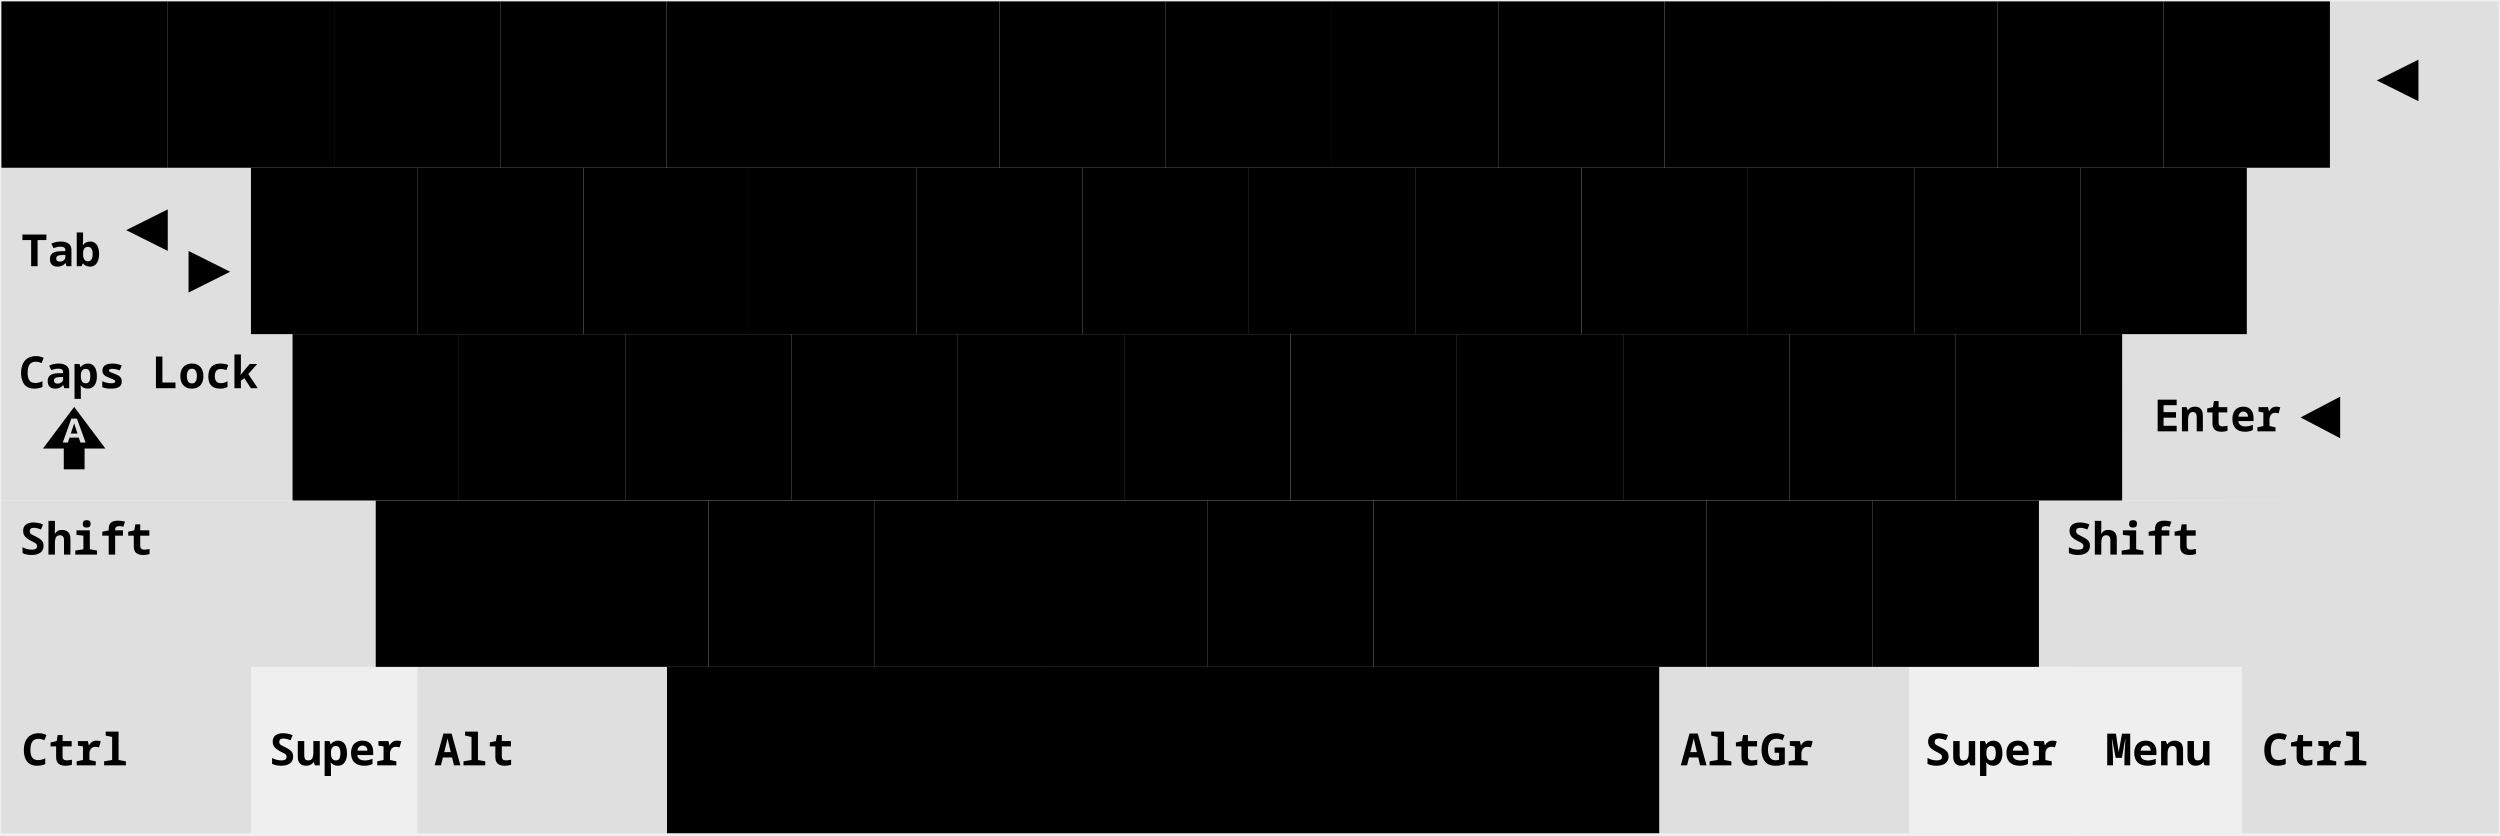
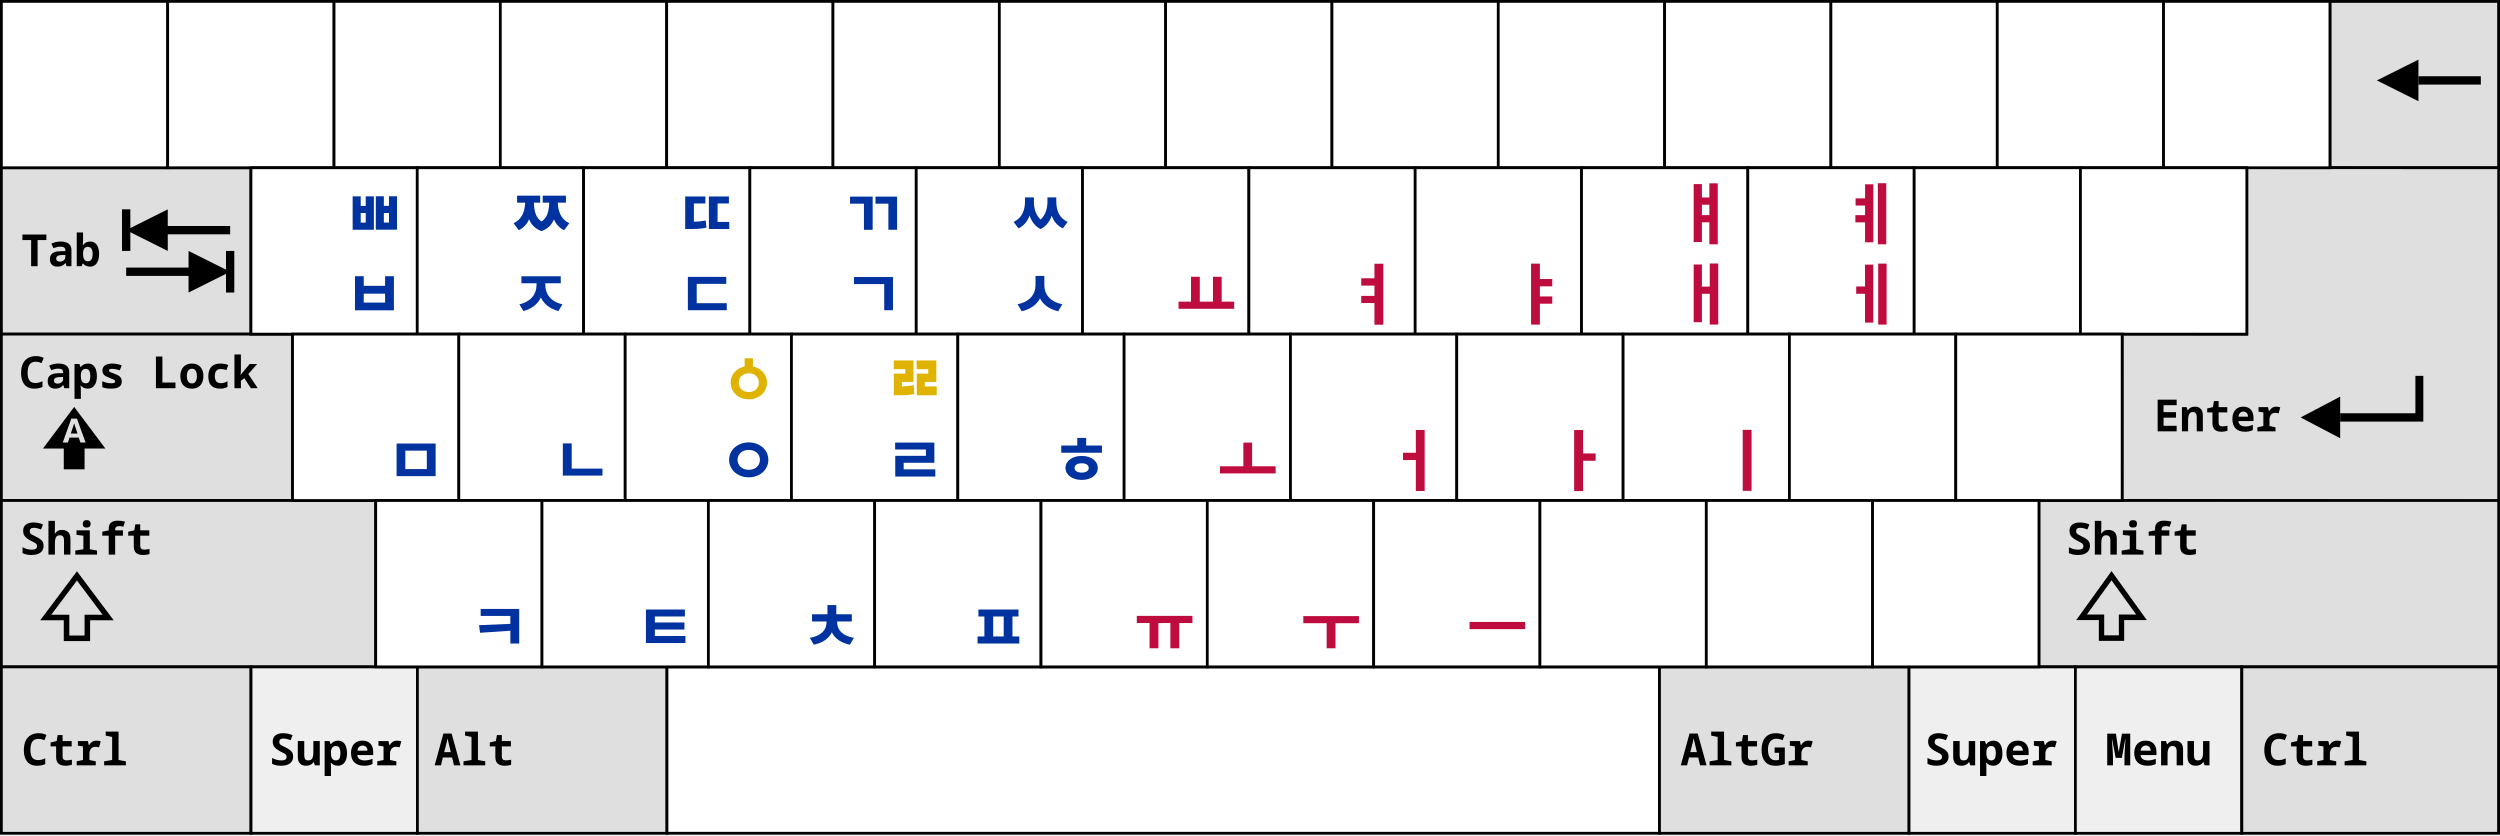
<svg xmlns="http://www.w3.org/2000/svg" viewBox="0 0 901.595 301.49" version="1.1">
  <g class="keyboard_layer">
    <g id="layout_boxes">
-       <path d="m840.26,0.51l60.83,0l0,59.99l-60.83,0l0,-59.99z" fill="#dfdfdf" fill-rule="evenodd" id="backspace_key_box" stroke="oklch(0% 0 0)" stroke-dashoffset="0" stroke-miterlimit="4" stroke-width="1.01" />
-       <path d="m0.5,60.5l90,0l0,60l-90,0l0,-60z" fill="#dfdfdf" fill-rule="evenodd" id="tab_key_box" stroke="oklch(0% 0 0)" stroke-dashoffset="0" stroke-miterlimit="4" />
+       <path d="m840.26,0.51l60.83,0l0,59.99l-60.83,0l0,-59.99z" fill="#dfdfdf" fill-rule="evenodd" id="backspace_key_box" stroke="#000000" stroke-dashoffset="0" stroke-miterlimit="4" stroke-width="1.01" />
+       <path d="m0.5,60.5l90,0l0,60l-90,0l0,-60z" fill="#dfdfdf" fill-rule="evenodd" id="tab_key_box" stroke="#000000" stroke-dashoffset="0" stroke-miterlimit="4" />
      <g id="enter_key_position" transform="matrix(0.951981, 0, 0, 1, 47.6972, 0.0427207)">
-         <path d="m753.82,120.41l47.24,0.03l0,-60.03l95.38,0.05l0.01,120.29l-142.66,-0.34l0.03,-60z" fill="#dfdfdf" fill-rule="evenodd" id="enter_key_box" stroke="oklch(0% 0 0)" stroke-dashoffset="0" stroke-miterlimit="4" />
-       </g>
-       <path d="m0.5,120.5l105,0l0,60l-105,0l0,-60z" fill="#dfdfdf" fill-rule="evenodd" id="caps_lock_key_box" stroke="oklch(0% 0 0)" stroke-dashoffset="0" stroke-miterlimit="4" transform="matrix(1, 0, 0, 1, 0, 0)" />
-       <path d="m0.5,180.5l135,0l0,60l-135,0l0,-60z" fill="#dfdfdf" fill-rule="evenodd" id="shift_left_key_box" stroke="oklch(0% 0 0)" stroke-dashoffset="0" stroke-miterlimit="4" />
+         <path d="m753.82,120.41l47.24,0.03l0,-60.03l95.38,0.05l0.01,120.29l-142.66,-0.34l0.03,-60z" fill="#dfdfdf" fill-rule="evenodd" id="enter_key_box" stroke="#000000" stroke-dashoffset="0" stroke-miterlimit="4" />
+       </g>
+       <path d="m0.5,120.5l105,0l0,60l-105,0l0,-60z" fill="#dfdfdf" fill-rule="evenodd" id="caps_lock_key_box" stroke="#000000" stroke-dashoffset="0" stroke-miterlimit="4" transform="matrix(1, 0, 0, 1, 0, 0)" />
+       <path d="m0.5,180.5l135,0l0,60l-135,0l0,-60z" fill="#dfdfdf" fill-rule="evenodd" id="shift_left_key_box" stroke="#000000" stroke-dashoffset="0" stroke-miterlimit="4" />
      <g id="shift_right_key_position" transform="matrix(0.961125, 0, 0, 1, -255.173, -137.235)">
-         <path d="m1030.54,317.73l172.5,0l0,60l-172.5,0l0,-60z" fill="#dfdfdf" fill-rule="evenodd" id="shift_right_key_box" stroke="oklch(0% 0 0)" stroke-dashoffset="0" stroke-miterlimit="4" />
-       </g>
-       <path d="m0.5,240.51l90,0l0,60l-90,0l0,-60z" fill="#dfdfdf" fill-rule="evenodd" id="control_left_key_box" stroke="oklch(0% 0 0)" stroke-dashoffset="0" stroke-miterlimit="4" transform="matrix(1, 0, 0, 1, 0, 0)" />
-       <path d="m90.53,240.51l60,0l0,60l-60,0l0,-60z" fill="#efefef" fill-rule="evenodd" id="super_left_key_box" stroke="oklch(0% 0 0)" stroke-dashoffset="0" stroke-miterlimit="4" transform="matrix(1, 0, 0, 1, 0, 0)" />
-       <path d="m150.53,240.51l90,0l0,60l-90,0l0,-60z" fill="#dfdfdf" fill-rule="evenodd" id="alt_left_box" stroke="oklch(0% 0 0)" stroke-dashoffset="0" stroke-miterlimit="4" transform="matrix(1, 0, 0, 1, 0, 0)" />
-       <path d="m240.54,240.51l357.93,0l0,59.99l-357.93,0l0,-59.99z" fill="oklch(100% 0 0)" fill-rule="evenodd" id="space_key_box" stroke="oklch(0% 0 0)" stroke-dashoffset="0" stroke-miterlimit="4" transform="matrix(1, 0, 0, 1, 0, 0)" />
+         <path d="m1030.54,317.73l172.5,0l0,60l-172.5,0l0,-60z" fill="#dfdfdf" fill-rule="evenodd" id="shift_right_key_box" stroke="#000000" stroke-dashoffset="0" stroke-miterlimit="4" />
+       </g>
+       <path d="m0.5,240.51l90,0l0,60l-90,0l0,-60z" fill="#dfdfdf" fill-rule="evenodd" id="control_left_key_box" stroke="#000000" stroke-dashoffset="0" stroke-miterlimit="4" transform="matrix(1, 0, 0, 1, 0, 0)" />
+       <path d="m90.53,240.51l60,0l0,60l-60,0l0,-60z" fill="#efefef" fill-rule="evenodd" id="super_left_key_box" stroke="#000000" stroke-dashoffset="0" stroke-miterlimit="4" transform="matrix(1, 0, 0, 1, 0, 0)" />
+       <path d="m150.53,240.51l90,0l0,60l-90,0l0,-60z" fill="#dfdfdf" fill-rule="evenodd" id="alt_left_box" stroke="#000000" stroke-dashoffset="0" stroke-miterlimit="4" transform="matrix(1, 0, 0, 1, 0, 0)" />
+       <path d="m240.54,240.51l357.93,0l0,59.99l-357.93,0l0,-59.99z" fill="#ffffff" fill-rule="evenodd" id="space_key_box" stroke="#000000" stroke-dashoffset="0" stroke-miterlimit="4" transform="matrix(1, 0, 0, 1, 0, 0)" />
      <g id="altgr_super_menu_keys_position" transform="translate(37.2848, -112.783)">
        <g id="altgr_key_box" transform="translate(-39.4023, 112.796)">
-           <path d="m600.59,240.5l90,0l0,60l-90,0l0,-60z" fill="#dfdfdf" fill-rule="evenodd" id="rect2360-5" stroke="oklch(0% 0 0)" stroke-dashoffset="0" stroke-miterlimit="4" />
+           <path d="m600.59,240.5l90,0l0,60l-90,0l0,-60z" fill="#dfdfdf" fill-rule="evenodd" id="rect2360-5" stroke="#000000" stroke-dashoffset="0" stroke-miterlimit="4" />
        </g>
        <g id="super_right_key_box" transform="translate(-14.2491, -3.66422)">
-           <path d="m665.44,356.96l60,0l0,60l-60,0l0,-60z" fill="#efefef" fill-rule="evenodd" id="rect2366-8" stroke="oklch(0% 0 0)" stroke-dashoffset="0" stroke-miterlimit="4" />
+           <path d="m665.44,356.96l60,0l0,60l-60,0l0,-60z" fill="#efefef" fill-rule="evenodd" id="rect2366-8" stroke="#000000" stroke-dashoffset="0" stroke-miterlimit="4" />
        </g>
        <g id="menu_key_box" transform="translate(-49.6077, 1.17157)">
-           <path d="m760.79,352.13l60,0l0,60l-60,0l0,-60z" fill="#efefef" fill-rule="evenodd" id="rect2368-6" stroke="oklch(0% 0 0)" stroke-dashoffset="0" stroke-miterlimit="4" />
+           <path d="m760.79,352.13l60,0l0,60l-60,0l0,-60z" fill="#efefef" fill-rule="evenodd" id="rect2368-6" stroke="#000000" stroke-dashoffset="0" stroke-miterlimit="4" />
        </g>
      </g>
      <g id="control_right_key_position" transform="matrix(1.02878, 0, 0, 1, -27.8093, 0.01275)">
-         <path d="m812.9,240.5l90,0l0,60l-90,0l0,-60z" fill="#dfdfdf" fill-rule="evenodd" id="control_right_key_box" stroke="oklch(0% 0 0)" stroke-dashoffset="0" stroke-miterlimit="4" />
-       </g>
-       <path d="m0.5,0.5l60,0l0,60l-60,0l0,-60z" fill="oklch(100% 0 0)" fill-rule="evenodd" id="backtick_key_box" stroke="oklch(0% 0 0)" stroke-dashoffset="0" stroke-miterlimit="4" />
+         <path d="m812.9,240.5l90,0l0,60l-90,0l0,-60z" fill="#dfdfdf" fill-rule="evenodd" id="control_right_key_box" stroke="#000000" stroke-dashoffset="0" stroke-miterlimit="4" />
+       </g>
+       <path d="m0.5,0.5l60,0l0,60l-60,0l0,-60z" fill="#ffffff" fill-rule="evenodd" id="backtick_key_box" stroke="#000000" stroke-dashoffset="0" stroke-miterlimit="4" />
      <g id="numeric_row_boxes">
-         <path d="m60.47,0.5l60,0l0,60l-60,0l0,-60z" fill="oklch(100% 0 0)" fill-rule="evenodd" id="rect2324-1-0-3-2" stroke="oklch(0% 0 0)" stroke-dashoffset="0" stroke-miterlimit="4" transform="matrix(1, 0, 0, 1, 0, 0)" />
-         <path d="m120.47,0.5l60,0l0,60l-60,0l0,-60z" fill="oklch(100% 0 0)" fill-rule="evenodd" id="path4462" stroke="oklch(0% 0 0)" stroke-dashoffset="0" stroke-miterlimit="4" />
-         <path d="m180.43,0.5l60,0l0,60l-60,0l0,-60z" fill="oklch(100% 0 0)" fill-rule="evenodd" id="path4464" stroke="oklch(0% 0 0)" stroke-dashoffset="0" stroke-miterlimit="4" />
-         <path d="m240.43,0.5l60,0l0,60l-60,0l0,-60z" fill="oklch(100% 0 0)" fill-rule="evenodd" id="path4466" stroke="oklch(0% 0 0)" stroke-dashoffset="0" stroke-miterlimit="4" />
-         <path d="m300.4,0.5l60,0l0,60l-60,0l0,-60z" fill="oklch(100% 0 0)" fill-rule="evenodd" id="path4468" stroke="oklch(0% 0 0)" stroke-dashoffset="0" stroke-miterlimit="4" />
-         <path d="m360.4,0.5l60,0l0,60l-60,0l0,-60z" fill="oklch(100% 0 0)" fill-rule="evenodd" id="path4470" stroke="oklch(0% 0 0)" stroke-dashoffset="0" stroke-miterlimit="4" />
-         <path d="m420.36,0.5l60,0l0,60l-60,0l0,-60z" fill="oklch(100% 0 0)" fill-rule="evenodd" id="path4472" stroke="oklch(0% 0 0)" stroke-dashoffset="0" stroke-miterlimit="4" />
-         <path d="m480.36,0.5l60,0l0,60l-60,0l0,-60z" fill="oklch(100% 0 0)" fill-rule="evenodd" id="path4474" stroke="oklch(0% 0 0)" stroke-dashoffset="0" stroke-miterlimit="4" />
-         <path d="m540.33,0.5l60,0l0,60l-60,0l0,-60z" fill="oklch(100% 0 0)" fill-rule="evenodd" id="path4476" stroke="oklch(0% 0 0)" stroke-dashoffset="0" stroke-miterlimit="4" />
-         <path d="m600.33,0.5l60,0l0,60l-60,0l0,-60z" fill="oklch(100% 0 0)" fill-rule="evenodd" id="path4478" stroke="oklch(0% 0 0)" stroke-dashoffset="0" stroke-miterlimit="4" />
-         <path d="m660.29,0.5l60,0l0,60l-60,0l0,-60z" fill="oklch(100% 0 0)" fill-rule="evenodd" id="path4480" stroke="oklch(0% 0 0)" stroke-dashoffset="0" stroke-miterlimit="4" />
-       </g>
-       <path d="m720.29,0.5l60,0l0,60l-60,0l0,-60z" fill="oklch(100% 0 0)" fill-rule="evenodd" id="minus_key_box" stroke="oklch(0% 0 0)" stroke-dashoffset="0" stroke-miterlimit="4" />
-       <path d="m780.26,0.5l60,0l0,60l-60,0l0,-60z" fill="oklch(100% 0 0)" fill-rule="evenodd" id="equals_key_box" stroke="oklch(0% 0 0)" stroke-dashoffset="0" stroke-miterlimit="4" />
+         <path d="m60.47,0.5l60,0l0,60l-60,0l0,-60z" fill="#ffffff" fill-rule="evenodd" id="rect2324-1-0-3-2" stroke="#000000" stroke-dashoffset="0" stroke-miterlimit="4" transform="matrix(1, 0, 0, 1, 0, 0)" />
+         <path d="m120.47,0.5l60,0l0,60l-60,0l0,-60z" fill="#ffffff" fill-rule="evenodd" id="path4462" stroke="#000000" stroke-dashoffset="0" stroke-miterlimit="4" />
+         <path d="m180.43,0.5l60,0l0,60l-60,0l0,-60z" fill="#ffffff" fill-rule="evenodd" id="path4464" stroke="#000000" stroke-dashoffset="0" stroke-miterlimit="4" />
+         <path d="m240.43,0.5l60,0l0,60l-60,0l0,-60z" fill="#ffffff" fill-rule="evenodd" id="path4466" stroke="#000000" stroke-dashoffset="0" stroke-miterlimit="4" />
+         <path d="m300.4,0.5l60,0l0,60l-60,0l0,-60z" fill="#ffffff" fill-rule="evenodd" id="path4468" stroke="#000000" stroke-dashoffset="0" stroke-miterlimit="4" />
+         <path d="m360.4,0.5l60,0l0,60l-60,0l0,-60z" fill="#ffffff" fill-rule="evenodd" id="path4470" stroke="#000000" stroke-dashoffset="0" stroke-miterlimit="4" />
+         <path d="m420.36,0.5l60,0l0,60l-60,0l0,-60z" fill="#ffffff" fill-rule="evenodd" id="path4472" stroke="#000000" stroke-dashoffset="0" stroke-miterlimit="4" />
+         <path d="m480.36,0.5l60,0l0,60l-60,0l0,-60z" fill="#ffffff" fill-rule="evenodd" id="path4474" stroke="#000000" stroke-dashoffset="0" stroke-miterlimit="4" />
+         <path d="m540.33,0.5l60,0l0,60l-60,0l0,-60z" fill="#ffffff" fill-rule="evenodd" id="path4476" stroke="#000000" stroke-dashoffset="0" stroke-miterlimit="4" />
+         <path d="m600.33,0.5l60,0l0,60l-60,0l0,-60z" fill="#ffffff" fill-rule="evenodd" id="path4478" stroke="#000000" stroke-dashoffset="0" stroke-miterlimit="4" />
+         <path d="m660.29,0.5l60,0l0,60l-60,0l0,-60z" fill="#ffffff" fill-rule="evenodd" id="path4480" stroke="#000000" stroke-dashoffset="0" stroke-miterlimit="4" />
+       </g>
+       <path d="m720.29,0.5l60,0l0,60l-60,0l0,-60z" fill="#ffffff" fill-rule="evenodd" id="minus_key_box" stroke="#000000" stroke-dashoffset="0" stroke-miterlimit="4" />
+       <path d="m780.26,0.5l60,0l0,60l-60,0l0,-60z" fill="#ffffff" fill-rule="evenodd" id="equals_key_box" stroke="#000000" stroke-dashoffset="0" stroke-miterlimit="4" />
      <g id="top_row_boxes">
-         <path d="m90.5,60.5l60,0l0,60l-60,0l0,-60z" fill="oklch(100% 0 0)" fill-rule="evenodd" id="path4760" stroke="oklch(0% 0 0)" stroke-dashoffset="0" stroke-miterlimit="4" />
-         <path d="m150.47,60.5l60,0l0,60l-60,0l0,-60z" fill="oklch(100% 0 0)" fill-rule="evenodd" id="path4762" stroke="oklch(0% 0 0)" stroke-dashoffset="0" stroke-miterlimit="4" />
-         <path d="m210.47,60.5l60,0l0,60l-60,0l0,-60z" fill="oklch(100% 0 0)" fill-rule="evenodd" id="path4764" stroke="oklch(0% 0 0)" stroke-dashoffset="0" stroke-miterlimit="4" />
-         <path d="m270.43,60.5l60,0l0,60l-60,0l0,-60z" fill="oklch(100% 0 0)" fill-rule="evenodd" id="path4766" stroke="oklch(0% 0 0)" stroke-dashoffset="0" stroke-miterlimit="4" />
-         <path d="m330.43,60.5l60,0l0,60l-60,0l0,-60z" fill="oklch(100% 0 0)" fill-rule="evenodd" id="path4768" stroke="oklch(0% 0 0)" stroke-dashoffset="0" stroke-miterlimit="4" />
-         <path d="m390.4,60.5l60,0l0,60l-60,0l0,-60z" fill="oklch(100% 0 0)" fill-rule="evenodd" id="path4770" stroke="oklch(0% 0 0)" stroke-dashoffset="0" stroke-miterlimit="4" />
-         <path d="m450.4,60.5l60,0l0,60l-60,0l0,-60z" fill="oklch(100% 0 0)" fill-rule="evenodd" id="path4772" stroke="oklch(0% 0 0)" stroke-dashoffset="0" stroke-miterlimit="4" />
-         <path d="m510.36,60.5l60,0l0,60l-60,0l0,-60z" fill="oklch(100% 0 0)" fill-rule="evenodd" id="path4774" stroke="oklch(0% 0 0)" stroke-dashoffset="0" stroke-miterlimit="4" />
-         <path d="m570.36,60.5l60,0l0,60l-60,0l0,-60z" fill="oklch(100% 0 0)" fill-rule="evenodd" id="path4776" stroke="oklch(0% 0 0)" stroke-dashoffset="0" stroke-miterlimit="4" />
-         <path d="m630.33,60.5l60,0l0,60l-60,0l0,-60z" fill="oklch(100% 0 0)" fill-rule="evenodd" id="path4778" stroke="oklch(0% 0 0)" stroke-dashoffset="0" stroke-miterlimit="4" />
-         <path d="m690.33,60.5l60,0l0,60l-60,0l0,-60z" fill="oklch(100% 0 0)" fill-rule="evenodd" id="path4780" stroke="oklch(0% 0 0)" stroke-dashoffset="0" stroke-miterlimit="4" />
-         <path d="m750.29,60.5l60,0l0,60l-60,0l0,-60z" fill="oklch(100% 0 0)" fill-rule="evenodd" id="path4782" stroke="oklch(0% 0 0)" stroke-dashoffset="0" stroke-miterlimit="4" />
+         <path d="m90.5,60.5l60,0l0,60l-60,0l0,-60z" fill="#ffffff" fill-rule="evenodd" id="path4760" stroke="#000000" stroke-dashoffset="0" stroke-miterlimit="4" />
+         <path d="m150.47,60.5l60,0l0,60l-60,0l0,-60z" fill="#ffffff" fill-rule="evenodd" id="path4762" stroke="#000000" stroke-dashoffset="0" stroke-miterlimit="4" />
+         <path d="m210.47,60.5l60,0l0,60l-60,0l0,-60z" fill="#ffffff" fill-rule="evenodd" id="path4764" stroke="#000000" stroke-dashoffset="0" stroke-miterlimit="4" />
+         <path d="m270.43,60.5l60,0l0,60l-60,0l0,-60z" fill="#ffffff" fill-rule="evenodd" id="path4766" stroke="#000000" stroke-dashoffset="0" stroke-miterlimit="4" />
+         <path d="m330.43,60.5l60,0l0,60l-60,0l0,-60z" fill="#ffffff" fill-rule="evenodd" id="path4768" stroke="#000000" stroke-dashoffset="0" stroke-miterlimit="4" />
+         <path d="m390.4,60.5l60,0l0,60l-60,0l0,-60z" fill="#ffffff" fill-rule="evenodd" id="path4770" stroke="#000000" stroke-dashoffset="0" stroke-miterlimit="4" />
+         <path d="m450.4,60.5l60,0l0,60l-60,0l0,-60z" fill="#ffffff" fill-rule="evenodd" id="path4772" stroke="#000000" stroke-dashoffset="0" stroke-miterlimit="4" />
+         <path d="m510.36,60.5l60,0l0,60l-60,0l0,-60z" fill="#ffffff" fill-rule="evenodd" id="path4774" stroke="#000000" stroke-dashoffset="0" stroke-miterlimit="4" />
+         <path d="m570.36,60.5l60,0l0,60l-60,0l0,-60z" fill="#ffffff" fill-rule="evenodd" id="path4776" stroke="#000000" stroke-dashoffset="0" stroke-miterlimit="4" />
+         <path d="m630.33,60.5l60,0l0,60l-60,0l0,-60z" fill="#ffffff" fill-rule="evenodd" id="path4778" stroke="#000000" stroke-dashoffset="0" stroke-miterlimit="4" />
+         <path d="m690.33,60.5l60,0l0,60l-60,0l0,-60z" fill="#ffffff" fill-rule="evenodd" id="path4780" stroke="#000000" stroke-dashoffset="0" stroke-miterlimit="4" />
+         <path d="m750.29,60.5l60,0l0,60l-60,0l0,-60z" fill="#ffffff" fill-rule="evenodd" id="path4782" stroke="#000000" stroke-dashoffset="0" stroke-miterlimit="4" />
      </g>
      <g id="home_row_boxes">
-         <path d="m105.5,120.5l60,0l0,60l-60,0l0,-60z" fill="oklch(100% 0 0)" fill-rule="evenodd" id="path4794" stroke="oklch(0% 0 0)" stroke-dashoffset="0" stroke-miterlimit="4" />
-         <path d="m165.47,120.5l60,0l0,60l-60,0l0,-60z" fill="oklch(100% 0 0)" fill-rule="evenodd" id="path4796" stroke="oklch(0% 0 0)" stroke-dashoffset="0" stroke-miterlimit="4" />
-         <path d="m225.47,120.5l60,0l0,60l-60,0l0,-60z" fill="oklch(100% 0 0)" fill-rule="evenodd" id="path4798" stroke="oklch(0% 0 0)" stroke-dashoffset="0" stroke-miterlimit="4" />
-         <path d="m285.43,120.5l60,0l0,60l-60,0l0,-60z" fill="oklch(100% 0 0)" fill-rule="evenodd" id="path4800" stroke="oklch(0% 0 0)" stroke-dashoffset="0" stroke-miterlimit="4" />
-         <path d="m345.43,120.5l60,0l0,60l-60,0l0,-60z" fill="oklch(100% 0 0)" fill-rule="evenodd" id="path4802" stroke="oklch(0% 0 0)" stroke-dashoffset="0" stroke-miterlimit="4" />
-         <path d="m405.4,120.5l60,0l0,60l-60,0l0,-60z" fill="oklch(100% 0 0)" fill-rule="evenodd" id="path4804" stroke="oklch(0% 0 0)" stroke-dashoffset="0" stroke-miterlimit="4" />
-         <path d="m465.4,120.5l60,0l0,60l-60,0l0,-60z" fill="oklch(100% 0 0)" fill-rule="evenodd" id="path4806" stroke="oklch(0% 0 0)" stroke-dashoffset="0" stroke-miterlimit="4" />
-         <path d="m525.36,120.5l60,0l0,60l-60,0l0,-60z" fill="oklch(100% 0 0)" fill-rule="evenodd" id="path4808" stroke="oklch(0% 0 0)" stroke-dashoffset="0" stroke-miterlimit="4" />
-         <path d="m585.36,120.5l60,0l0,60l-60,0l0,-60z" fill="oklch(100% 0 0)" fill-rule="evenodd" id="path4810" stroke="oklch(0% 0 0)" stroke-dashoffset="0" stroke-miterlimit="4" />
-         <path d="m645.33,120.5l60,0l0,60l-60,0l0,-60z" fill="oklch(100% 0 0)" fill-rule="evenodd" id="path4812" stroke="oklch(0% 0 0)" stroke-dashoffset="0" stroke-miterlimit="4" />
-         <path d="m705.33,120.5l60,0l0,60l-60,0l0,-60z" fill="oklch(100% 0 0)" fill-rule="evenodd" id="path4814" stroke="oklch(0% 0 0)" stroke-dashoffset="0" stroke-miterlimit="4" />
+         <path d="m105.5,120.5l60,0l0,60l-60,0l0,-60z" fill="#ffffff" fill-rule="evenodd" id="path4794" stroke="#000000" stroke-dashoffset="0" stroke-miterlimit="4" />
+         <path d="m165.47,120.5l60,0l0,60l-60,0l0,-60z" fill="#ffffff" fill-rule="evenodd" id="path4796" stroke="#000000" stroke-dashoffset="0" stroke-miterlimit="4" />
+         <path d="m225.47,120.5l60,0l0,60l-60,0l0,-60z" fill="#ffffff" fill-rule="evenodd" id="path4798" stroke="#000000" stroke-dashoffset="0" stroke-miterlimit="4" />
+         <path d="m285.43,120.5l60,0l0,60l-60,0l0,-60z" fill="#ffffff" fill-rule="evenodd" id="path4800" stroke="#000000" stroke-dashoffset="0" stroke-miterlimit="4" />
+         <path d="m345.43,120.5l60,0l0,60l-60,0l0,-60z" fill="#ffffff" fill-rule="evenodd" id="path4802" stroke="#000000" stroke-dashoffset="0" stroke-miterlimit="4" />
+         <path d="m405.4,120.5l60,0l0,60l-60,0l0,-60z" fill="#ffffff" fill-rule="evenodd" id="path4804" stroke="#000000" stroke-dashoffset="0" stroke-miterlimit="4" />
+         <path d="m465.4,120.5l60,0l0,60l-60,0l0,-60z" fill="#ffffff" fill-rule="evenodd" id="path4806" stroke="#000000" stroke-dashoffset="0" stroke-miterlimit="4" />
+         <path d="m525.36,120.5l60,0l0,60l-60,0l0,-60z" fill="#ffffff" fill-rule="evenodd" id="path4808" stroke="#000000" stroke-dashoffset="0" stroke-miterlimit="4" />
+         <path d="m585.36,120.5l60,0l0,60l-60,0l0,-60z" fill="#ffffff" fill-rule="evenodd" id="path4810" stroke="#000000" stroke-dashoffset="0" stroke-miterlimit="4" />
+         <path d="m645.33,120.5l60,0l0,60l-60,0l0,-60z" fill="#ffffff" fill-rule="evenodd" id="path4812" stroke="#000000" stroke-dashoffset="0" stroke-miterlimit="4" />
+         <path d="m705.33,120.5l60,0l0,60l-60,0l0,-60z" fill="#ffffff" fill-rule="evenodd" id="path4814" stroke="#000000" stroke-dashoffset="0" stroke-miterlimit="4" />
      </g>
      <g id="bottom_row_boxes">
-         <path d="m135.5,180.5l60,0l0,60l-60,0l0,-60z" fill="oklch(100% 0 0)" fill-rule="evenodd" id="path4828" stroke="oklch(0% 0 0)" stroke-dashoffset="0" stroke-miterlimit="4" />
-         <path d="m195.46,180.5l60,0l0,60l-60,0l0,-60z" fill="oklch(100% 0 0)" fill-rule="evenodd" id="path4830" stroke="oklch(0% 0 0)" stroke-dashoffset="0" stroke-miterlimit="4" />
-         <path d="m255.47,180.5l60,0l0,60l-60,0l0,-60z" fill="oklch(100% 0 0)" fill-rule="evenodd" id="path4832" stroke="oklch(0% 0 0)" stroke-dashoffset="0" stroke-miterlimit="4" />
-         <path d="m315.43,180.5l60,0l0,60l-60,0l0,-60z" fill="oklch(100% 0 0)" fill-rule="evenodd" id="path4834" stroke="oklch(0% 0 0)" stroke-dashoffset="0" stroke-miterlimit="4" />
-         <path d="m375.43,180.5l60,0l0,60l-60,0l0,-60z" fill="oklch(100% 0 0)" fill-rule="evenodd" id="path4836" stroke="oklch(0% 0 0)" stroke-dashoffset="0" stroke-miterlimit="4" />
-         <path d="m435.39,180.5l60,0l0,60l-60,0l0,-60z" fill="oklch(100% 0 0)" fill-rule="evenodd" id="path4838" stroke="oklch(0% 0 0)" stroke-dashoffset="0" stroke-miterlimit="4" />
-         <path d="m495.4,180.5l60,0l0,60l-60,0l0,-60z" fill="oklch(100% 0 0)" fill-rule="evenodd" id="path4840" stroke="oklch(0% 0 0)" stroke-dashoffset="0" stroke-miterlimit="4" />
-         <path d="m555.36,180.5l60,0l0,60l-60,0l0,-60z" fill="oklch(100% 0 0)" fill-rule="evenodd" id="path4842" stroke="oklch(0% 0 0)" stroke-dashoffset="0" stroke-miterlimit="4" />
-         <path d="m615.36,180.5l60,0l0,60l-60,0l0,-60z" fill="oklch(100% 0 0)" fill-rule="evenodd" id="path4844" stroke="oklch(0% 0 0)" stroke-dashoffset="0" stroke-miterlimit="4" />
-         <path d="m675.32,180.5l60,0l0,60l-60,0l0,-60z" fill="oklch(100% 0 0)" fill-rule="evenodd" id="path4846" stroke="oklch(0% 0 0)" stroke-dashoffset="0" stroke-miterlimit="4" />
+         <path d="m135.5,180.5l60,0l0,60l-60,0l0,-60z" fill="#ffffff" fill-rule="evenodd" id="path4828" stroke="#000000" stroke-dashoffset="0" stroke-miterlimit="4" />
+         <path d="m195.46,180.5l60,0l0,60l-60,0l0,-60z" fill="#ffffff" fill-rule="evenodd" id="path4830" stroke="#000000" stroke-dashoffset="0" stroke-miterlimit="4" />
+         <path d="m255.47,180.5l60,0l0,60l-60,0l0,-60z" fill="#ffffff" fill-rule="evenodd" id="path4832" stroke="#000000" stroke-dashoffset="0" stroke-miterlimit="4" />
+         <path d="m315.43,180.5l60,0l0,60l-60,0l0,-60z" fill="#ffffff" fill-rule="evenodd" id="path4834" stroke="#000000" stroke-dashoffset="0" stroke-miterlimit="4" />
+         <path d="m375.43,180.5l60,0l0,60l-60,0l0,-60z" fill="#ffffff" fill-rule="evenodd" id="path4836" stroke="#000000" stroke-dashoffset="0" stroke-miterlimit="4" />
+         <path d="m435.39,180.5l60,0l0,60l-60,0l0,-60z" fill="#ffffff" fill-rule="evenodd" id="path4838" stroke="#000000" stroke-dashoffset="0" stroke-miterlimit="4" />
+         <path d="m495.4,180.5l60,0l0,60l-60,0l0,-60z" fill="#ffffff" fill-rule="evenodd" id="path4840" stroke="#000000" stroke-dashoffset="0" stroke-miterlimit="4" />
+         <path d="m555.36,180.5l60,0l0,60l-60,0l0,-60z" fill="#ffffff" fill-rule="evenodd" id="path4842" stroke="#000000" stroke-dashoffset="0" stroke-miterlimit="4" />
+         <path d="m615.36,180.5l60,0l0,60l-60,0l0,-60z" fill="#ffffff" fill-rule="evenodd" id="path4844" stroke="#000000" stroke-dashoffset="0" stroke-miterlimit="4" />
+         <path d="m675.32,180.5l60,0l0,60l-60,0l0,-60z" fill="#ffffff" fill-rule="evenodd" id="path4846" stroke="#000000" stroke-dashoffset="0" stroke-miterlimit="4" />
      </g>
    </g>
    <g id="key_labels">
      <g id="backspace_key_labels">
-         <path d="m872.18,36.5l0,-15l-15,7.5l15,7.5z" fill="oklch(0% 0 0)" fill-rule="evenodd" id="path4635" />
-         <path d="m894.68,29l-22.5,0" fill="none" id="path4633" stroke="oklch(0% 0 0)" stroke-miterlimit="4" stroke-width="3" />
+         <path d="m872.18,36.5l0,-15l-15,7.5l15,7.5z" fill="#000000" fill-rule="evenodd" id="path4635" />
+         <path d="m894.68,29l-22.5,0" fill="none" id="path4633" stroke="#000000" stroke-miterlimit="4" stroke-width="3" />
      </g>
      <g id="tab_key_labels">
-         <text fill="oklch(0% 0 0)" font-family="Noto Sans Mono" font-size="16" font-weight="bold" id="tab_key_label" stroke="oklch(0% 0 0)" stroke-width="0" text-anchor="middle" x="22" xml:space="preserve" y="96">Tab</text>
+         <text fill="#000000" font-family="Noto Sans Mono" font-size="16" font-weight="bold" id="tab_key_label" stroke="#000000" stroke-width="0" text-anchor="middle" x="22" xml:space="preserve" y="96">Tab</text>
        <g id="tab_left_arrow">
-           <path d="m45.5,75.5c0,15 0,15 0,15" fill="none" id="path5457-6" stroke="oklch(0% 0 0)" stroke-miterlimit="4" stroke-width="3" />
-           <path d="m60.5,90.5l0,-15l-15,7.5l15,7.5z" fill="oklch(0% 0 0)" fill-rule="evenodd" id="path5455-0" />
-           <path d="m83,83l-28.48,0" fill="none" id="path5453-6" stroke="oklch(0% 0 0)" stroke-miterlimit="4" stroke-width="3" />
+           <path d="m45.5,75.5c0,15 0,15 0,15" fill="none" id="path5457-6" stroke="#000000" stroke-miterlimit="4" stroke-width="3" />
+           <path d="m60.5,90.5l0,-15l-15,7.5l15,7.5z" fill="#000000" fill-rule="evenodd" id="path5455-0" />
+           <path d="m83,83l-28.48,0" fill="none" id="path5453-6" stroke="#000000" stroke-miterlimit="4" stroke-width="3" />
        </g>
        <g id="tab_right_arrow">
-           <path d="m45.5,98l28.48,0" fill="none" id="path5466-1" stroke="oklch(0% 0 0)" stroke-miterlimit="4" stroke-width="3" />
-           <path d="m68,90.5l0,15l15,-7.5l-15,-7.5z" fill="oklch(0% 0 0)" fill-rule="evenodd" id="path5468-8" />
-           <path d="m83,105.5c0,-15 0,-15 0,-15" fill="none" id="path5470-4" stroke="oklch(0% 0 0)" stroke-miterlimit="4" stroke-width="3" />
+           <path d="m45.5,98l28.48,0" fill="none" id="path5466-1" stroke="#000000" stroke-miterlimit="4" stroke-width="3" />
+           <path d="m68,90.5l0,15l15,-7.5l-15,-7.5z" fill="#000000" fill-rule="evenodd" id="path5468-8" />
+           <path d="m83,105.5c0,-15 0,-15 0,-15" fill="none" id="path5470-4" stroke="#000000" stroke-miterlimit="4" stroke-width="3" />
        </g>
      </g>
      <g id="enter_key_labels" transform="matrix(0.951981, 0, 0, 1, 47.6972, 0.0427207)">
-         <text fill="oklch(0% 0 0)" font-family="Noto Sans Mono" font-size="16" font-weight="bold" id="enter_key_label" stroke="oklch(0% 0 0)" stroke-width="0" text-anchor="middle" x="790" xml:space="preserve" y="155.51">Enter</text>
+         <text fill="#000000" font-family="Noto Sans Mono" font-size="16" font-weight="bold" id="enter_key_label" stroke="#000000" stroke-width="0" text-anchor="middle" x="790" xml:space="preserve" y="155.51">Enter</text>
        <g id="enter_arrow">
-           <path d="m836.42,158l0,-15l-15,7.5l15,7.5z" fill="oklch(0% 0 0)" fill-rule="evenodd" id="path5745-8" />
-           <path d="m866.42,135.5l0,15l-30,0" fill="none" id="path4241" stroke="oklch(0% 0 0)" stroke-miterlimit="4" stroke-width="3" />
+           <path d="m836.42,158l0,-15l-15,7.5l15,7.5z" fill="#000000" fill-rule="evenodd" id="path5745-8" />
+           <path d="m866.42,135.5l0,15l-30,0" fill="none" id="path4241" stroke="#000000" stroke-miterlimit="4" stroke-width="3" />
        </g>
      </g>
      <g id="caps_lock_key_labels">
-         <path d="m26.75,146.75l-11.25,15l7.5,0l0,7.5l7.5,0l0,-7.5l7.5,0l-11.25,-15zm-1.03,4.22l2.03,0l3.13,8.62l-1.88,0l-0.59,-1.78l-3.35,0l-0.56,1.78l-1.87,0l3.09,-8.62zm1.03,1.72l-1.22,3.65l2.41,0l-1.19,-3.65z" fill="oklch(0% 0 0)" fill-rule="evenodd" id="path5584-6" />
-         <text fill="oklch(0% 0 0)" font-family="Noto Sans Mono" font-size="16" font-weight="bold" id="caps_lock_key_label" stroke="oklch(0% 0 0)" stroke-width="0" text-anchor="middle" x="50" xml:space="preserve" y="140">Caps Lock</text>
+         <path d="m26.75,146.75l-11.25,15l7.5,0l0,7.5l7.5,0l0,-7.5l7.5,0l-11.25,-15zm-1.03,4.22l2.03,0l3.13,8.62l-1.88,0l-0.59,-1.78l-3.35,0l-0.56,1.78l-1.87,0l3.09,-8.62zm1.03,1.72l-1.22,3.65l2.41,0l-1.19,-3.65z" fill="#000000" fill-rule="evenodd" id="path5584-6" />
+         <text fill="#000000" font-family="Noto Sans Mono" font-size="16" font-weight="bold" id="caps_lock_key_label" stroke="#000000" stroke-width="0" text-anchor="middle" x="50" xml:space="preserve" y="140">Caps Lock</text>
      </g>
      <g id="shift_left_key_labels">
-         <text fill="oklch(0% 0 0)" font-family="Noto Sans Mono" font-size="16" font-weight="bold" id="shift_left_key_label" stroke="oklch(0% 0 0)" stroke-width="0" text-anchor="middle" x="31" xml:space="preserve" y="200">Shift</text>
-         <path d="m27.75,207.69l-11.25,15l7.5,0l0,7.5l7.5,0l0,-7.5l7.5,0l-11.25,-15z" fill="none" id="path5757-1" stroke="oklch(0% 0 0)" stroke-miterlimit="4" stroke-width="2" />
+         <text fill="#000000" font-family="Noto Sans Mono" font-size="16" font-weight="bold" id="shift_left_key_label" stroke="#000000" stroke-width="0" text-anchor="middle" x="31" xml:space="preserve" y="200">Shift</text>
+         <path d="m27.75,207.69l-11.25,15l7.5,0l0,7.5l7.5,0l0,-7.5l7.5,0l-11.25,-15z" fill="none" id="path5757-1" stroke="#000000" stroke-miterlimit="4" stroke-width="2" />
      </g>
      <g id="shift_right_key_labels">
-         <text fill="oklch(0% 0 0)" font-family="Noto Sans Mono" font-size="16" font-weight="bold" id="shift_right_key_label" stroke="oklch(0% 0 0)" stroke-width="0" text-anchor="middle" x="769" xml:space="preserve" y="200">Shift</text>
+         <text fill="#000000" font-family="Noto Sans Mono" font-size="16" font-weight="bold" id="shift_right_key_label" stroke="#000000" stroke-width="0" text-anchor="middle" x="769" xml:space="preserve" y="200">Shift</text>
        <g id="shift_right_key_box" transform="matrix(0.961125, 0, 0, 1, -255.173, -137.235)">
-           <path d="m1057.79,344.86l-11.25,15l7.5,0l0,7.5l7.5,0l0,-7.5l7.5,0l-11.25,-15z" fill="none" id="path5801-7" stroke="oklch(0% 0 0)" stroke-miterlimit="4" stroke-width="2" />
-         </g>
-       </g>
-       <text fill="oklch(0% 0 0)" font-family="Noto Sans Mono" font-size="16" font-weight="bold" id="control_left_key_label" stroke="oklch(0% 0 0)" stroke-width="0" text-anchor="middle" x="27" xml:space="preserve" y="276">Ctrl</text>
-       <text fill="oklch(0% 0 0)" font-family="Noto Sans Mono" font-size="16" font-weight="bold" id="super_left_key_label" stroke="oklch(0% 0 0)" stroke-width="0" text-anchor="middle" x="121" xml:space="preserve" y="276">Super</text>
-       <text fill="oklch(0% 0 0)" font-family="Noto Sans Mono" font-size="16" font-weight="bold" id="alt_left_key_label" stroke="oklch(0% 0 0)" stroke-width="0" text-anchor="middle" x="171" xml:space="preserve" y="276">Alt</text>
-       <text fill="oklch(0% 0 0)" font-family="Noto Sans Mono" font-size="16" font-weight="bold" id="altgr_key_label" stroke="oklch(0% 0 0)" stroke-width="0" text-anchor="middle" x="630" xml:space="preserve" y="276">AltGr</text>
-       <text fill="oklch(0% 0 0)" font-family="Noto Sans Mono" font-size="16" font-weight="bold" id="super_right_key_label" stroke="oklch(0% 0 0)" stroke-width="0" text-anchor="middle" x="718" xml:space="preserve" y="276">Super</text>
-       <text fill="oklch(0% 0 0)" font-family="Noto Sans Mono" font-size="16" font-weight="bold" id="menu__keylabel" stroke="oklch(0% 0 0)" stroke-width="0" text-anchor="middle" x="778.5" xml:space="preserve" y="276">Menu</text>
-       <text fill="oklch(0% 0 0)" font-family="Noto Sans Mono" font-size="16" font-weight="bold" id="control_right_key_label" stroke="oklch(0% 0 0)" stroke-width="0" text-anchor="middle" x="835" xml:space="preserve" y="276">Ctrl</text>
+           <path d="m1057.79,344.86l-11.25,15l7.5,0l0,7.5l7.5,0l0,-7.5l7.5,0l-11.25,-15z" fill="none" id="path5801-7" stroke="#000000" stroke-miterlimit="4" stroke-width="2" />
+         </g>
+       </g>
+       <text fill="#000000" font-family="Noto Sans Mono" font-size="16" font-weight="bold" id="control_left_key_label" stroke="#000000" stroke-width="0" text-anchor="middle" x="27" xml:space="preserve" y="276">Ctrl</text>
+       <text fill="#000000" font-family="Noto Sans Mono" font-size="16" font-weight="bold" id="super_left_key_label" stroke="#000000" stroke-width="0" text-anchor="middle" x="121" xml:space="preserve" y="276">Super</text>
+       <text fill="#000000" font-family="Noto Sans Mono" font-size="16" font-weight="bold" id="alt_left_key_label" stroke="#000000" stroke-width="0" text-anchor="middle" x="171" xml:space="preserve" y="276">Alt</text>
+       <text fill="#000000" font-family="Noto Sans Mono" font-size="16" font-weight="bold" id="altgr_key_label" stroke="#000000" stroke-width="0" text-anchor="middle" x="630" xml:space="preserve" y="276">AltGr</text>
+       <text fill="#000000" font-family="Noto Sans Mono" font-size="16" font-weight="bold" id="super_right_key_label" stroke="#000000" stroke-width="0" text-anchor="middle" x="718" xml:space="preserve" y="276">Super</text>
+       <text fill="#000000" font-family="Noto Sans Mono" font-size="16" font-weight="bold" id="menu__keylabel" stroke="#000000" stroke-width="0" text-anchor="middle" x="778.5" xml:space="preserve" y="276">Menu</text>
+       <text fill="#000000" font-family="Noto Sans Mono" font-size="16" font-weight="bold" id="control_right_key_label" stroke="#000000" stroke-width="0" text-anchor="middle" x="835" xml:space="preserve" y="276">Ctrl</text>
      <g id="top_row">
        <g id="jamo_p_pp">
-           <text fill="oklch(37.62% 0.183 262.64)" font-family="Noto Sans CJK KR" font-size="24" font-weight="bold" id="jamo_p" stroke="oklch(0% 0 0)" stroke-width="0" text-anchor="middle" x="135" xml:space="preserve" y="115">ㅂ</text>
-           <text fill="oklch(37.62% 0.183 262.64)" font-family="Noto Sans CJK KR" font-size="24" font-weight="bold" id="jamo_pp" stroke="oklch(0% 0 0)" stroke-width="0" text-anchor="middle" x="135" xml:space="preserve" y="86">ㅃ</text>
+           <text fill="#0032a0" font-family="Noto Sans CJK KR" font-size="24" font-weight="bold" id="jamo_p" stroke="#000000" stroke-width="0" text-anchor="middle" x="135" xml:space="preserve" y="115">ㅂ</text>
+           <text fill="#0032a0" font-family="Noto Sans CJK KR" font-size="24" font-weight="bold" id="jamo_pp" stroke="#000000" stroke-width="0" text-anchor="middle" x="135" xml:space="preserve" y="86">ㅃ</text>
        </g>
        <g id="jamo_j_jj">
-           <text fill="oklch(37.62% 0.183 262.64)" font-family="Noto Sans CJK KR" font-size="24" font-weight="bold" id="jamo_j" stroke="oklch(0% 0 0)" stroke-width="0" text-anchor="middle" x="195" xml:space="preserve" y="115">ㅈ</text>
-           <text fill="oklch(37.62% 0.183 262.64)" font-family="Noto Sans CJK KR" font-size="24" font-weight="bold" id="jamo_jj" stroke="oklch(0% 0 0)" stroke-width="0" text-anchor="middle" x="195" xml:space="preserve" y="86">ㅉ</text>
+           <text fill="#0032a0" font-family="Noto Sans CJK KR" font-size="24" font-weight="bold" id="jamo_j" stroke="#000000" stroke-width="0" text-anchor="middle" x="195" xml:space="preserve" y="115">ㅈ</text>
+           <text fill="#0032a0" font-family="Noto Sans CJK KR" font-size="24" font-weight="bold" id="jamo_jj" stroke="#000000" stroke-width="0" text-anchor="middle" x="195" xml:space="preserve" y="86">ㅉ</text>
        </g>
        <g id="jamo_t_tt">
-           <text fill="oklch(37.62% 0.183 262.64)" font-family="Noto Sans CJK KR" font-size="24" font-weight="bold" id="jamo_t" stroke="oklch(0% 0 0)" stroke-width="0" text-anchor="middle" x="255" xml:space="preserve" y="115">ㄷ</text>
-           <text fill="oklch(37.62% 0.183 262.64)" font-family="Noto Sans CJK KR" font-size="24" font-weight="bold" id="jamo_tt" stroke="oklch(0% 0 0)" stroke-width="0" text-anchor="middle" x="255" xml:space="preserve" y="86">ㄸ</text>
+           <text fill="#0032a0" font-family="Noto Sans CJK KR" font-size="24" font-weight="bold" id="jamo_t" stroke="#000000" stroke-width="0" text-anchor="middle" x="255" xml:space="preserve" y="115">ㄷ</text>
+           <text fill="#0032a0" font-family="Noto Sans CJK KR" font-size="24" font-weight="bold" id="jamo_tt" stroke="#000000" stroke-width="0" text-anchor="middle" x="255" xml:space="preserve" y="86">ㄸ</text>
        </g>
        <g id="jamo_k_kk">
-           <text fill="oklch(37.62% 0.183 262.64)" font-family="Noto Sans CJK KR" font-size="24" font-weight="bold" id="jamo_k" stroke="oklch(0% 0 0)" stroke-width="0" text-anchor="middle" x="315" xml:space="preserve" y="115">ㄱ</text>
-           <text fill="oklch(37.62% 0.183 262.64)" font-family="Noto Sans CJK KR" font-size="24" font-weight="bold" id="jamo_kk" stroke="oklch(0% 0 0)" stroke-width="0" text-anchor="middle" x="315" xml:space="preserve" y="86">ㄲ</text>
+           <text fill="#0032a0" font-family="Noto Sans CJK KR" font-size="24" font-weight="bold" id="jamo_k" stroke="#000000" stroke-width="0" text-anchor="middle" x="315" xml:space="preserve" y="115">ㄱ</text>
+           <text fill="#0032a0" font-family="Noto Sans CJK KR" font-size="24" font-weight="bold" id="jamo_kk" stroke="#000000" stroke-width="0" text-anchor="middle" x="315" xml:space="preserve" y="86">ㄲ</text>
        </g>
        <g id="jamo_s_ss">
-           <text fill="oklch(37.62% 0.183 262.64)" font-family="Noto Sans CJK KR" font-size="24" font-weight="bold" id="jamo_s" stroke="oklch(0% 0 0)" stroke-width="0" text-anchor="middle" x="375" xml:space="preserve" y="115">ㅅ</text>
-           <text fill="oklch(37.62% 0.183 262.64)" font-family="Noto Sans CJK KR" font-size="24" font-weight="bold" id="jamo_ss" stroke="oklch(0% 0 0)" stroke-width="0" text-anchor="middle" x="375" xml:space="preserve" y="86">ㅆ</text>
+           <text fill="#0032a0" font-family="Noto Sans CJK KR" font-size="24" font-weight="bold" id="jamo_s" stroke="#000000" stroke-width="0" text-anchor="middle" x="375" xml:space="preserve" y="115">ㅅ</text>
+           <text fill="#0032a0" font-family="Noto Sans CJK KR" font-size="24" font-weight="bold" id="jamo_ss" stroke="#000000" stroke-width="0" text-anchor="middle" x="375" xml:space="preserve" y="86">ㅆ</text>
        </g>
        <g id="jamo_yo_blank">
-           <text fill="oklch(51.48% 0.201 15.96)" font-family="Noto Sans CJK KR" font-size="24" font-weight="bold" id="jamo_yo" stroke="oklch(0% 0 0)" stroke-width="0" text-anchor="middle" x="435" xml:space="preserve" y="115">ㅛ</text>
+           <text fill="#bf0c3e" font-family="Noto Sans CJK KR" font-size="24" font-weight="bold" id="jamo_yo" stroke="#000000" stroke-width="0" text-anchor="middle" x="435" xml:space="preserve" y="115">ㅛ</text>
        </g>
        <g id="jamo_yeo_blank">
-           <text fill="oklch(51.48% 0.201 15.96)" font-family="Noto Sans CJK KR" font-size="24" font-weight="bold" id="jamo_yeo" stroke="oklch(0% 0 0)" stroke-width="0" text-anchor="middle" x="495" xml:space="preserve" y="115">ㅕ</text>
+           <text fill="#bf0c3e" font-family="Noto Sans CJK KR" font-size="24" font-weight="bold" id="jamo_yeo" stroke="#000000" stroke-width="0" text-anchor="middle" x="495" xml:space="preserve" y="115">ㅕ</text>
        </g>
        <g id="jamo_ya_blank">
-           <text fill="oklch(51.48% 0.201 15.96)" font-family="Noto Sans CJK KR" font-size="24" font-weight="bold" id="jamo_ya" stroke="oklch(0% 0 0)" stroke-width="0" text-anchor="middle" x="555" xml:space="preserve" y="115">ㅑ</text>
+           <text fill="#bf0c3e" font-family="Noto Sans CJK KR" font-size="24" font-weight="bold" id="jamo_ya" stroke="#000000" stroke-width="0" text-anchor="middle" x="555" xml:space="preserve" y="115">ㅑ</text>
        </g>
        <g id="jamo_ae_yae">
-           <text fill="oklch(51.48% 0.201 15.96)" font-family="Noto Sans CJK KR" font-size="24" font-weight="bold" id="jamo_ae" stroke="oklch(0% 0 0)" stroke-width="0" text-anchor="middle" x="615" xml:space="preserve" y="115">ㅐ</text>
-           <text fill="oklch(51.48% 0.201 15.96)" font-family="Noto Sans CJK KR" font-size="24" font-weight="bold" id="jamo_yae" stroke="oklch(0% 0 0)" stroke-width="0" text-anchor="middle" x="615" xml:space="preserve" y="86">ㅒ</text>
+           <text fill="#bf0c3e" font-family="Noto Sans CJK KR" font-size="24" font-weight="bold" id="jamo_ae" stroke="#000000" stroke-width="0" text-anchor="middle" x="615" xml:space="preserve" y="115">ㅐ</text>
+           <text fill="#bf0c3e" font-family="Noto Sans CJK KR" font-size="24" font-weight="bold" id="jamo_yae" stroke="#000000" stroke-width="0" text-anchor="middle" x="615" xml:space="preserve" y="86">ㅒ</text>
        </g>
        <g id="jamo_e_ye">
-           <text fill="oklch(51.48% 0.201 15.96)" font-family="Noto Sans CJK KR" font-size="24" font-weight="bold" id="jamo_e" stroke="oklch(0% 0 0)" stroke-width="0" text-anchor="middle" x="675" xml:space="preserve" y="115">ㅔ</text>
-           <text fill="oklch(51.48% 0.201 15.96)" font-family="Noto Sans CJK KR" font-size="24" font-weight="bold" id="jamo_ye" stroke="oklch(0% 0 0)" stroke-width="0" text-anchor="middle" x="675" xml:space="preserve" y="86">ㅖ</text>
+           <text fill="#bf0c3e" font-family="Noto Sans CJK KR" font-size="24" font-weight="bold" id="jamo_e" stroke="#000000" stroke-width="0" text-anchor="middle" x="675" xml:space="preserve" y="115">ㅔ</text>
+           <text fill="#bf0c3e" font-family="Noto Sans CJK KR" font-size="24" font-weight="bold" id="jamo_ye" stroke="#000000" stroke-width="0" text-anchor="middle" x="675" xml:space="preserve" y="86">ㅖ</text>
        </g>
      </g>
      <g id="home_row">
        <g id="jamo_m_blank">
-           <text fill="oklch(37.62% 0.183 262.64)" font-family="Noto Sans CJK KR" font-size="24" font-weight="bold" id="jamo_m" stroke="oklch(0% 0 0)" stroke-width="0" text-anchor="middle" x="150" xml:space="preserve" y="175">ㅁ</text>
+           <text fill="#0032a0" font-family="Noto Sans CJK KR" font-size="24" font-weight="bold" id="jamo_m" stroke="#000000" stroke-width="0" text-anchor="middle" x="150" xml:space="preserve" y="175">ㅁ</text>
        </g>
        <g id="jamo_n_blank">
-           <text fill="oklch(37.62% 0.183 262.64)" font-family="Noto Sans CJK KR" font-size="24" font-weight="bold" id="jamo_n" stroke="oklch(0% 0 0)" stroke-width="0" text-anchor="middle" x="210" xml:space="preserve" y="175">ㄴ</text>
+           <text fill="#0032a0" font-family="Noto Sans CJK KR" font-size="24" font-weight="bold" id="jamo_n" stroke="#000000" stroke-width="0" text-anchor="middle" x="210" xml:space="preserve" y="175">ㄴ</text>
        </g>
        <g id="jamo_null_ng">
-           <text fill="oklch(37.62% 0.183 262.64)" font-family="Noto Sans CJK KR" font-size="24" font-weight="bold" id="jamo_null" stroke="oklch(0% 0 0)" stroke-width="0" text-anchor="middle" x="270" xml:space="preserve" y="175">ㅇ</text>
-           <text fill="oklch(78.29% 0.16 90.69)" font-family="Noto Sans CJK KR" font-size="24" font-weight="bold" id="jamo_ng" stroke="oklch(0% 0 0)" stroke-width="0" text-anchor="middle" x="270" xml:space="preserve" y="146">ㆁ</text>
+           <text fill="#0032a0" font-family="Noto Sans CJK KR" font-size="24" font-weight="bold" id="jamo_null" stroke="#000000" stroke-width="0" text-anchor="middle" x="270" xml:space="preserve" y="175">ㅇ</text>
+           <text fill="#dfb300" font-family="Noto Sans CJK KR" font-size="24" font-weight="bold" id="jamo_ng" stroke="#000000" stroke-width="0" text-anchor="middle" x="270" xml:space="preserve" y="146">ㆁ</text>
        </g>
        <g id="jamo_r_l">
-           <text fill="oklch(37.62% 0.183 262.64)" font-family="Noto Sans CJK KR" font-size="24" font-weight="bold" id="jamo_r" stroke="oklch(0% 0 0)" stroke-width="0" text-anchor="middle" x="330" xml:space="preserve" y="175">ㄹ</text>
-           <text fill="oklch(78.29% 0.16 90.69)" font-family="Noto Sans CJK KR" font-size="24" font-weight="bold" id="jamo_l" stroke="oklch(0% 0 0)" stroke-width="0" text-anchor="middle" transform="matrix(1, 0, 0, 1.4783, 0, 0)" x="330" xml:space="preserve" y="106.194">ᄙ</text>
+           <text fill="#0032a0" font-family="Noto Sans CJK KR" font-size="24" font-weight="bold" id="jamo_r" stroke="#000000" stroke-width="0" text-anchor="middle" x="330" xml:space="preserve" y="175">ㄹ</text>
+           <text fill="#dfb300" font-family="Noto Sans CJK KR" font-size="24" font-weight="bold" id="jamo_l" stroke="#000000" stroke-width="0" text-anchor="middle" transform="matrix(1, 0, 0, 1.4783, 0, 0)" x="330" xml:space="preserve" y="106.194">ᄙ</text>
        </g>
        <g id="jamo_h_blank">
-           <text fill="oklch(37.62% 0.183 262.64)" font-family="Noto Sans CJK KR" font-size="24" font-weight="bold" id="jamo_h" stroke="oklch(0% 0 0)" stroke-width="0" text-anchor="middle" x="390" xml:space="preserve" y="175">ㅎ</text>
+           <text fill="#0032a0" font-family="Noto Sans CJK KR" font-size="24" font-weight="bold" id="jamo_h" stroke="#000000" stroke-width="0" text-anchor="middle" x="390" xml:space="preserve" y="175">ㅎ</text>
        </g>
        <g id="jamo_o_blank">
-           <text fill="oklch(51.48% 0.201 15.96)" font-family="Noto Sans CJK KR" font-size="24" font-weight="bold" id="jamo_o" stroke="oklch(0% 0 0)" stroke-width="0" text-anchor="middle" x="450" xml:space="preserve" y="175">ㅗ</text>
+           <text fill="#bf0c3e" font-family="Noto Sans CJK KR" font-size="24" font-weight="bold" id="jamo_o" stroke="#000000" stroke-width="0" text-anchor="middle" x="450" xml:space="preserve" y="175">ㅗ</text>
        </g>
        <g id="jamo_eo_blank">
-           <text fill="oklch(51.48% 0.201 15.96)" font-family="Noto Sans CJK KR" font-size="24" font-weight="bold" id="jamo_eo" stroke="oklch(0% 0 0)" stroke-width="0" text-anchor="middle" x="510" xml:space="preserve" y="175">ㅓ</text>
+           <text fill="#bf0c3e" font-family="Noto Sans CJK KR" font-size="24" font-weight="bold" id="jamo_eo" stroke="#000000" stroke-width="0" text-anchor="middle" x="510" xml:space="preserve" y="175">ㅓ</text>
        </g>
        <g id="jamo_a_blank">
-           <text fill="oklch(51.48% 0.201 15.96)" font-family="Noto Sans CJK KR" font-size="24" font-weight="bold" id="jamo_a" stroke="oklch(0% 0 0)" stroke-width="0" text-anchor="middle" x="570" xml:space="preserve" y="175">ㅏ</text>
+           <text fill="#bf0c3e" font-family="Noto Sans CJK KR" font-size="24" font-weight="bold" id="jamo_a" stroke="#000000" stroke-width="0" text-anchor="middle" x="570" xml:space="preserve" y="175">ㅏ</text>
        </g>
        <g id="jamo_i_blank">
-           <text fill="oklch(51.48% 0.201 15.96)" font-family="Noto Sans CJK KR" font-size="24" font-weight="bold" id="jamo_i" stroke="oklch(0% 0 0)" stroke-width="0" text-anchor="middle" x="630" xml:space="preserve" y="175">ㅣ</text>
+           <text fill="#bf0c3e" font-family="Noto Sans CJK KR" font-size="24" font-weight="bold" id="jamo_i" stroke="#000000" stroke-width="0" text-anchor="middle" x="630" xml:space="preserve" y="175">ㅣ</text>
        </g>
      </g>
      <g id="bottom_row">
        <g id="jamo_kh_blank">
-           <text fill="oklch(37.62% 0.183 262.64)" font-family="Noto Sans CJK KR" font-size="24" font-weight="bold" id="jamo_kh" stroke="oklch(0% 0 0)" stroke-width="0" text-anchor="middle" x="180" xml:space="preserve" y="235">ㅋ</text>
+           <text fill="#0032a0" font-family="Noto Sans CJK KR" font-size="24" font-weight="bold" id="jamo_kh" stroke="#000000" stroke-width="0" text-anchor="middle" x="180" xml:space="preserve" y="235">ㅋ</text>
        </g>
        <g id="jamo_th_blank">
-           <text fill="oklch(37.62% 0.183 262.64)" font-family="Noto Sans CJK KR" font-size="24" font-weight="bold" id="jamo_th" stroke="oklch(0% 0 0)" stroke-width="0" text-anchor="middle" x="240" xml:space="preserve" y="235">ㅌ</text>
+           <text fill="#0032a0" font-family="Noto Sans CJK KR" font-size="24" font-weight="bold" id="jamo_th" stroke="#000000" stroke-width="0" text-anchor="middle" x="240" xml:space="preserve" y="235">ㅌ</text>
        </g>
        <g id="jamo_ch_blank">
-           <text fill="oklch(37.62% 0.183 262.64)" font-family="Noto Sans CJK KR" font-size="24" font-weight="bold" id="jamo_ch" stroke="oklch(0% 0 0)" stroke-width="0" text-anchor="middle" x="300" xml:space="preserve" y="235">ㅊ</text>
+           <text fill="#0032a0" font-family="Noto Sans CJK KR" font-size="24" font-weight="bold" id="jamo_ch" stroke="#000000" stroke-width="0" text-anchor="middle" x="300" xml:space="preserve" y="235">ㅊ</text>
        </g>
        <g id="jamo_ph_blank">
-           <text fill="oklch(37.62% 0.183 262.64)" font-family="Noto Sans CJK KR" font-size="24" font-weight="bold" id="jamo_ph" stroke="oklch(0% 0 0)" stroke-width="0" text-anchor="middle" x="360" xml:space="preserve" y="235">ㅍ</text>
+           <text fill="#0032a0" font-family="Noto Sans CJK KR" font-size="24" font-weight="bold" id="jamo_ph" stroke="#000000" stroke-width="0" text-anchor="middle" x="360" xml:space="preserve" y="235">ㅍ</text>
        </g>
        <g id="jamo_yu_blank">
-           <text fill="oklch(51.48% 0.201 15.96)" font-family="Noto Sans CJK KR" font-size="24" font-weight="bold" id="jamo_yu" stroke="oklch(0% 0 0)" stroke-width="0" text-anchor="middle" x="420" xml:space="preserve" y="235">ㅠ</text>
+           <text fill="#bf0c3e" font-family="Noto Sans CJK KR" font-size="24" font-weight="bold" id="jamo_yu" stroke="#000000" stroke-width="0" text-anchor="middle" x="420" xml:space="preserve" y="235">ㅠ</text>
        </g>
        <g id="jamo_u_blank">
-           <text fill="oklch(51.48% 0.201 15.96)" font-family="Noto Sans CJK KR" font-size="24" font-weight="bold" id="jamo_u" stroke="oklch(0% 0 0)" stroke-width="0" text-anchor="middle" x="480" xml:space="preserve" y="235">ㅜ</text>
+           <text fill="#bf0c3e" font-family="Noto Sans CJK KR" font-size="24" font-weight="bold" id="jamo_u" stroke="#000000" stroke-width="0" text-anchor="middle" x="480" xml:space="preserve" y="235">ㅜ</text>
        </g>
        <g id="jamo_eu_blank">
-           <text fill="oklch(51.48% 0.201 15.96)" font-family="Noto Sans CJK KR" font-size="24" font-weight="bold" id="jamo_eu" stroke="oklch(0% 0 0)" stroke-width="0" text-anchor="middle" x="540" xml:space="preserve" y="235">ㅡ</text>
+           <text fill="#bf0c3e" font-family="Noto Sans CJK KR" font-size="24" font-weight="bold" id="jamo_eu" stroke="#000000" stroke-width="0" text-anchor="middle" x="540" xml:space="preserve" y="235">ㅡ</text>
        </g>
      </g>
    </g>
  </g>
</svg>
